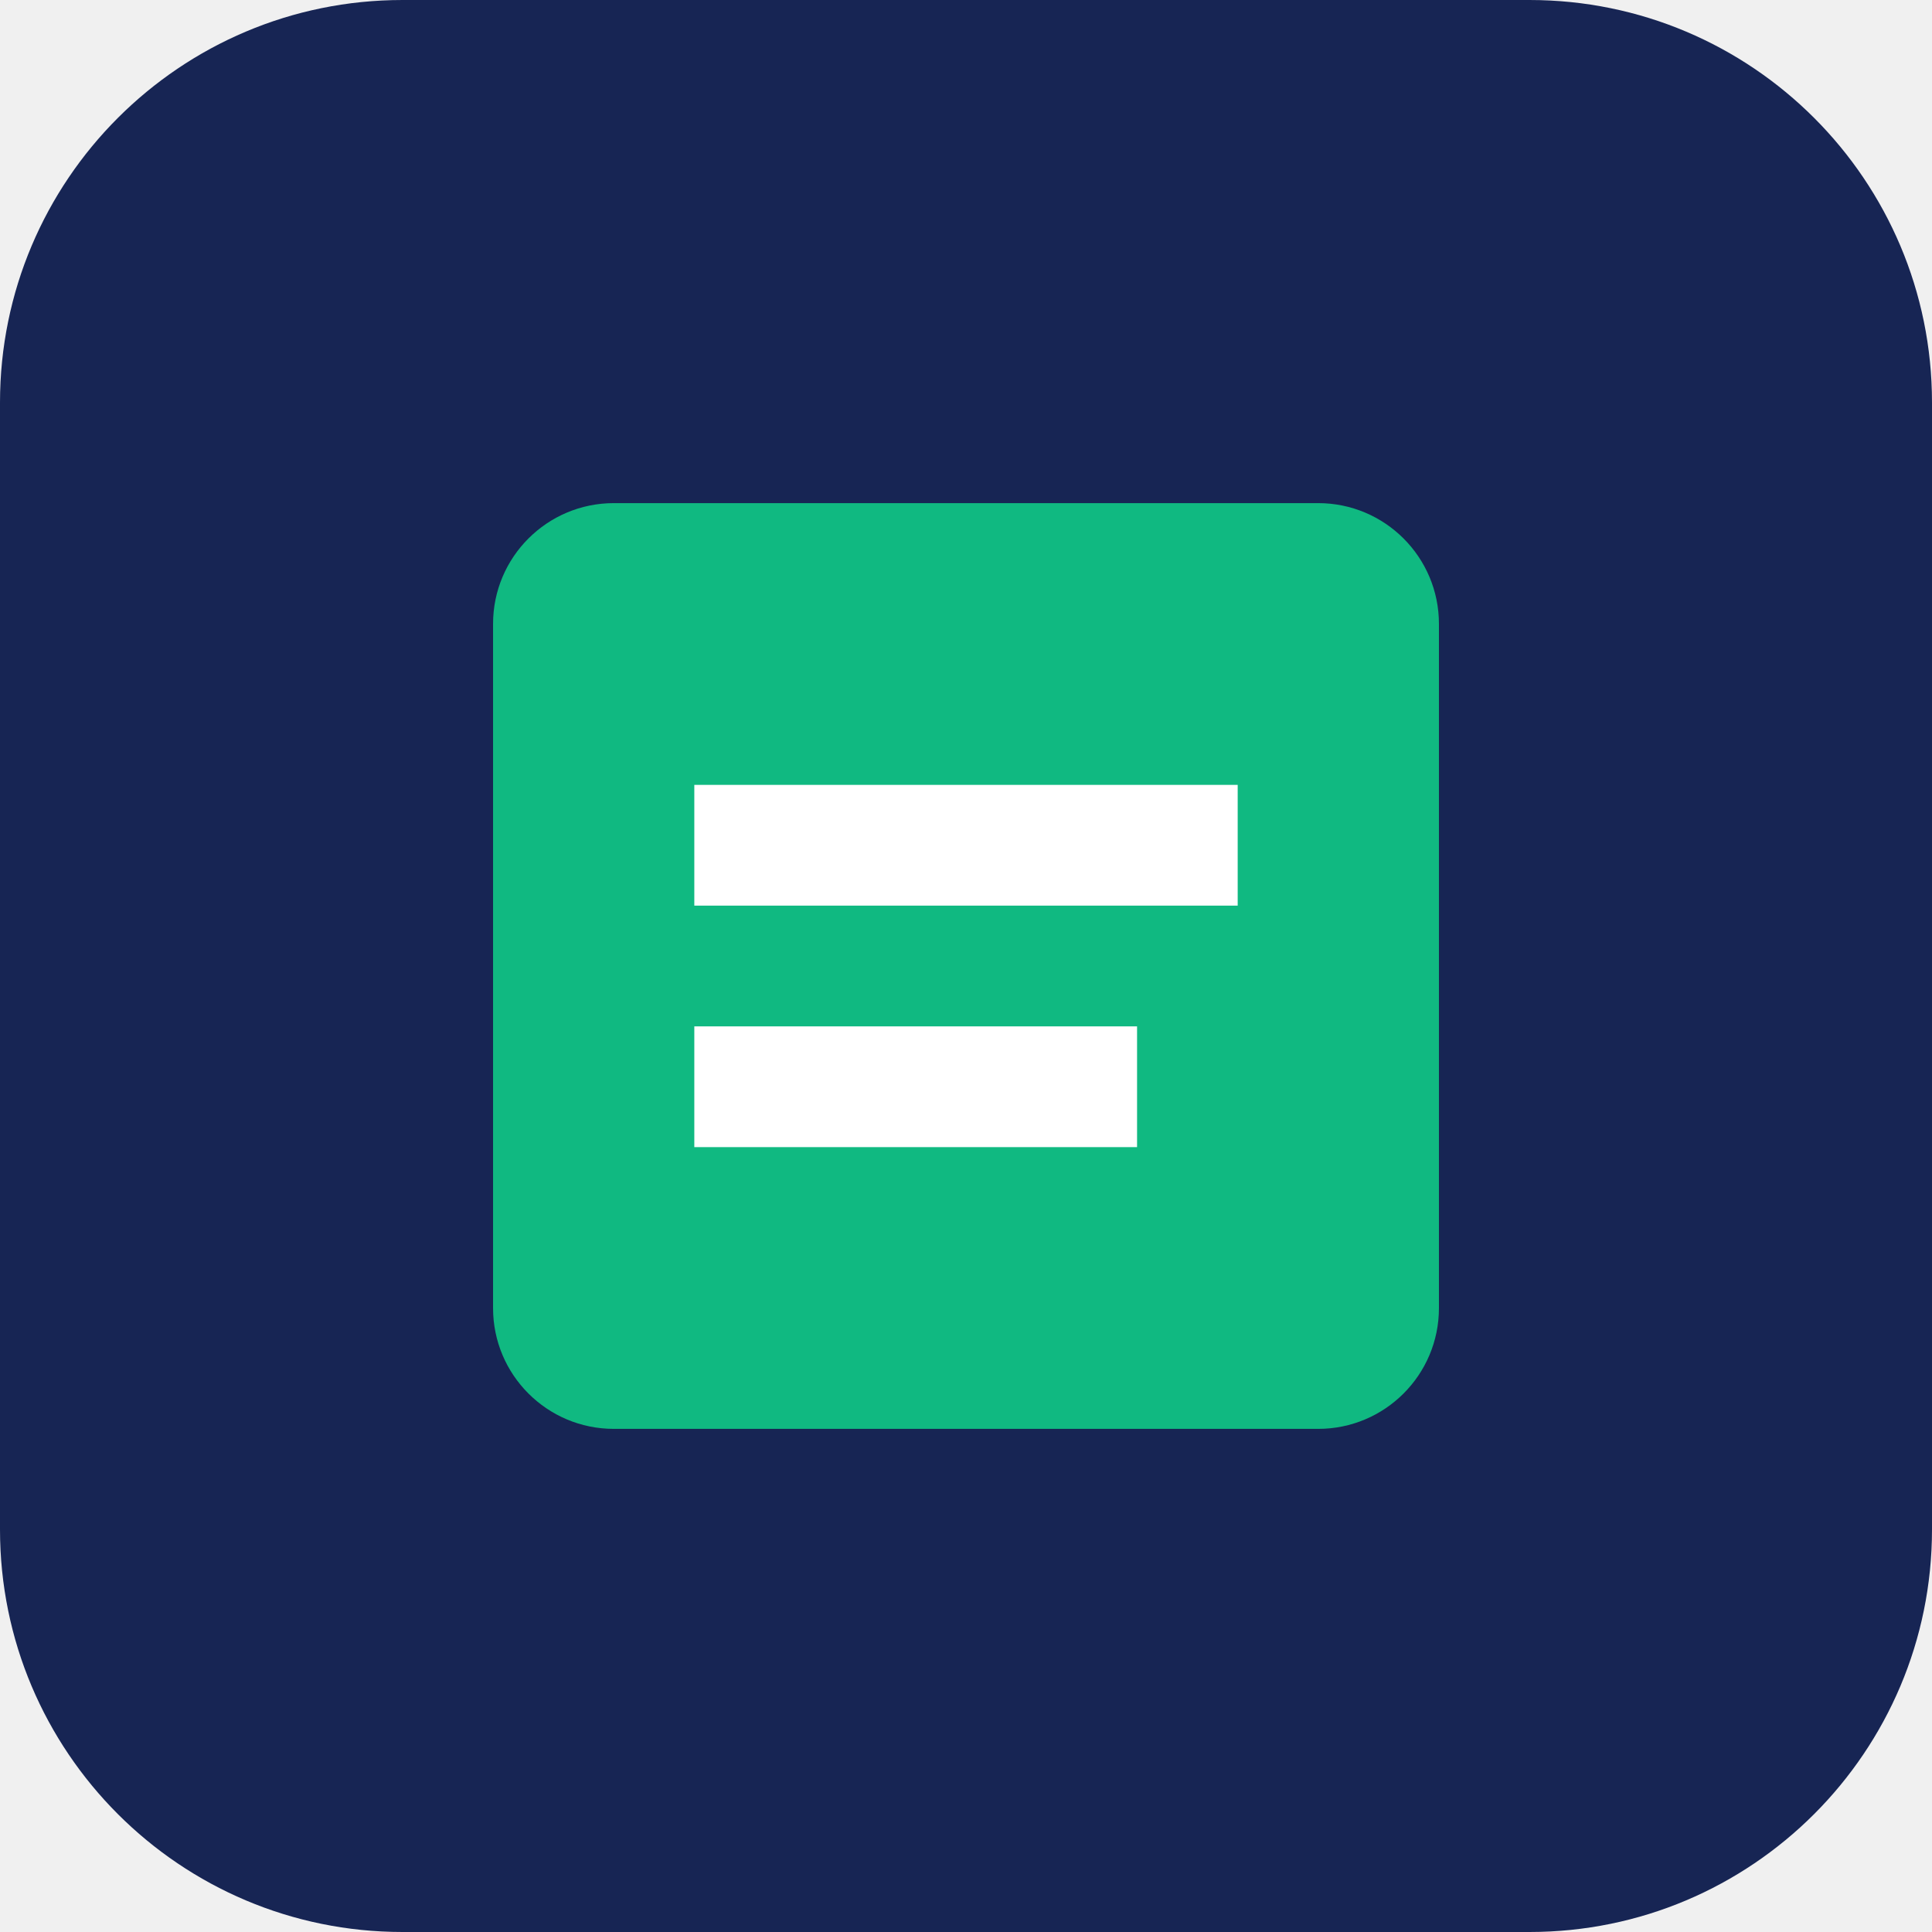
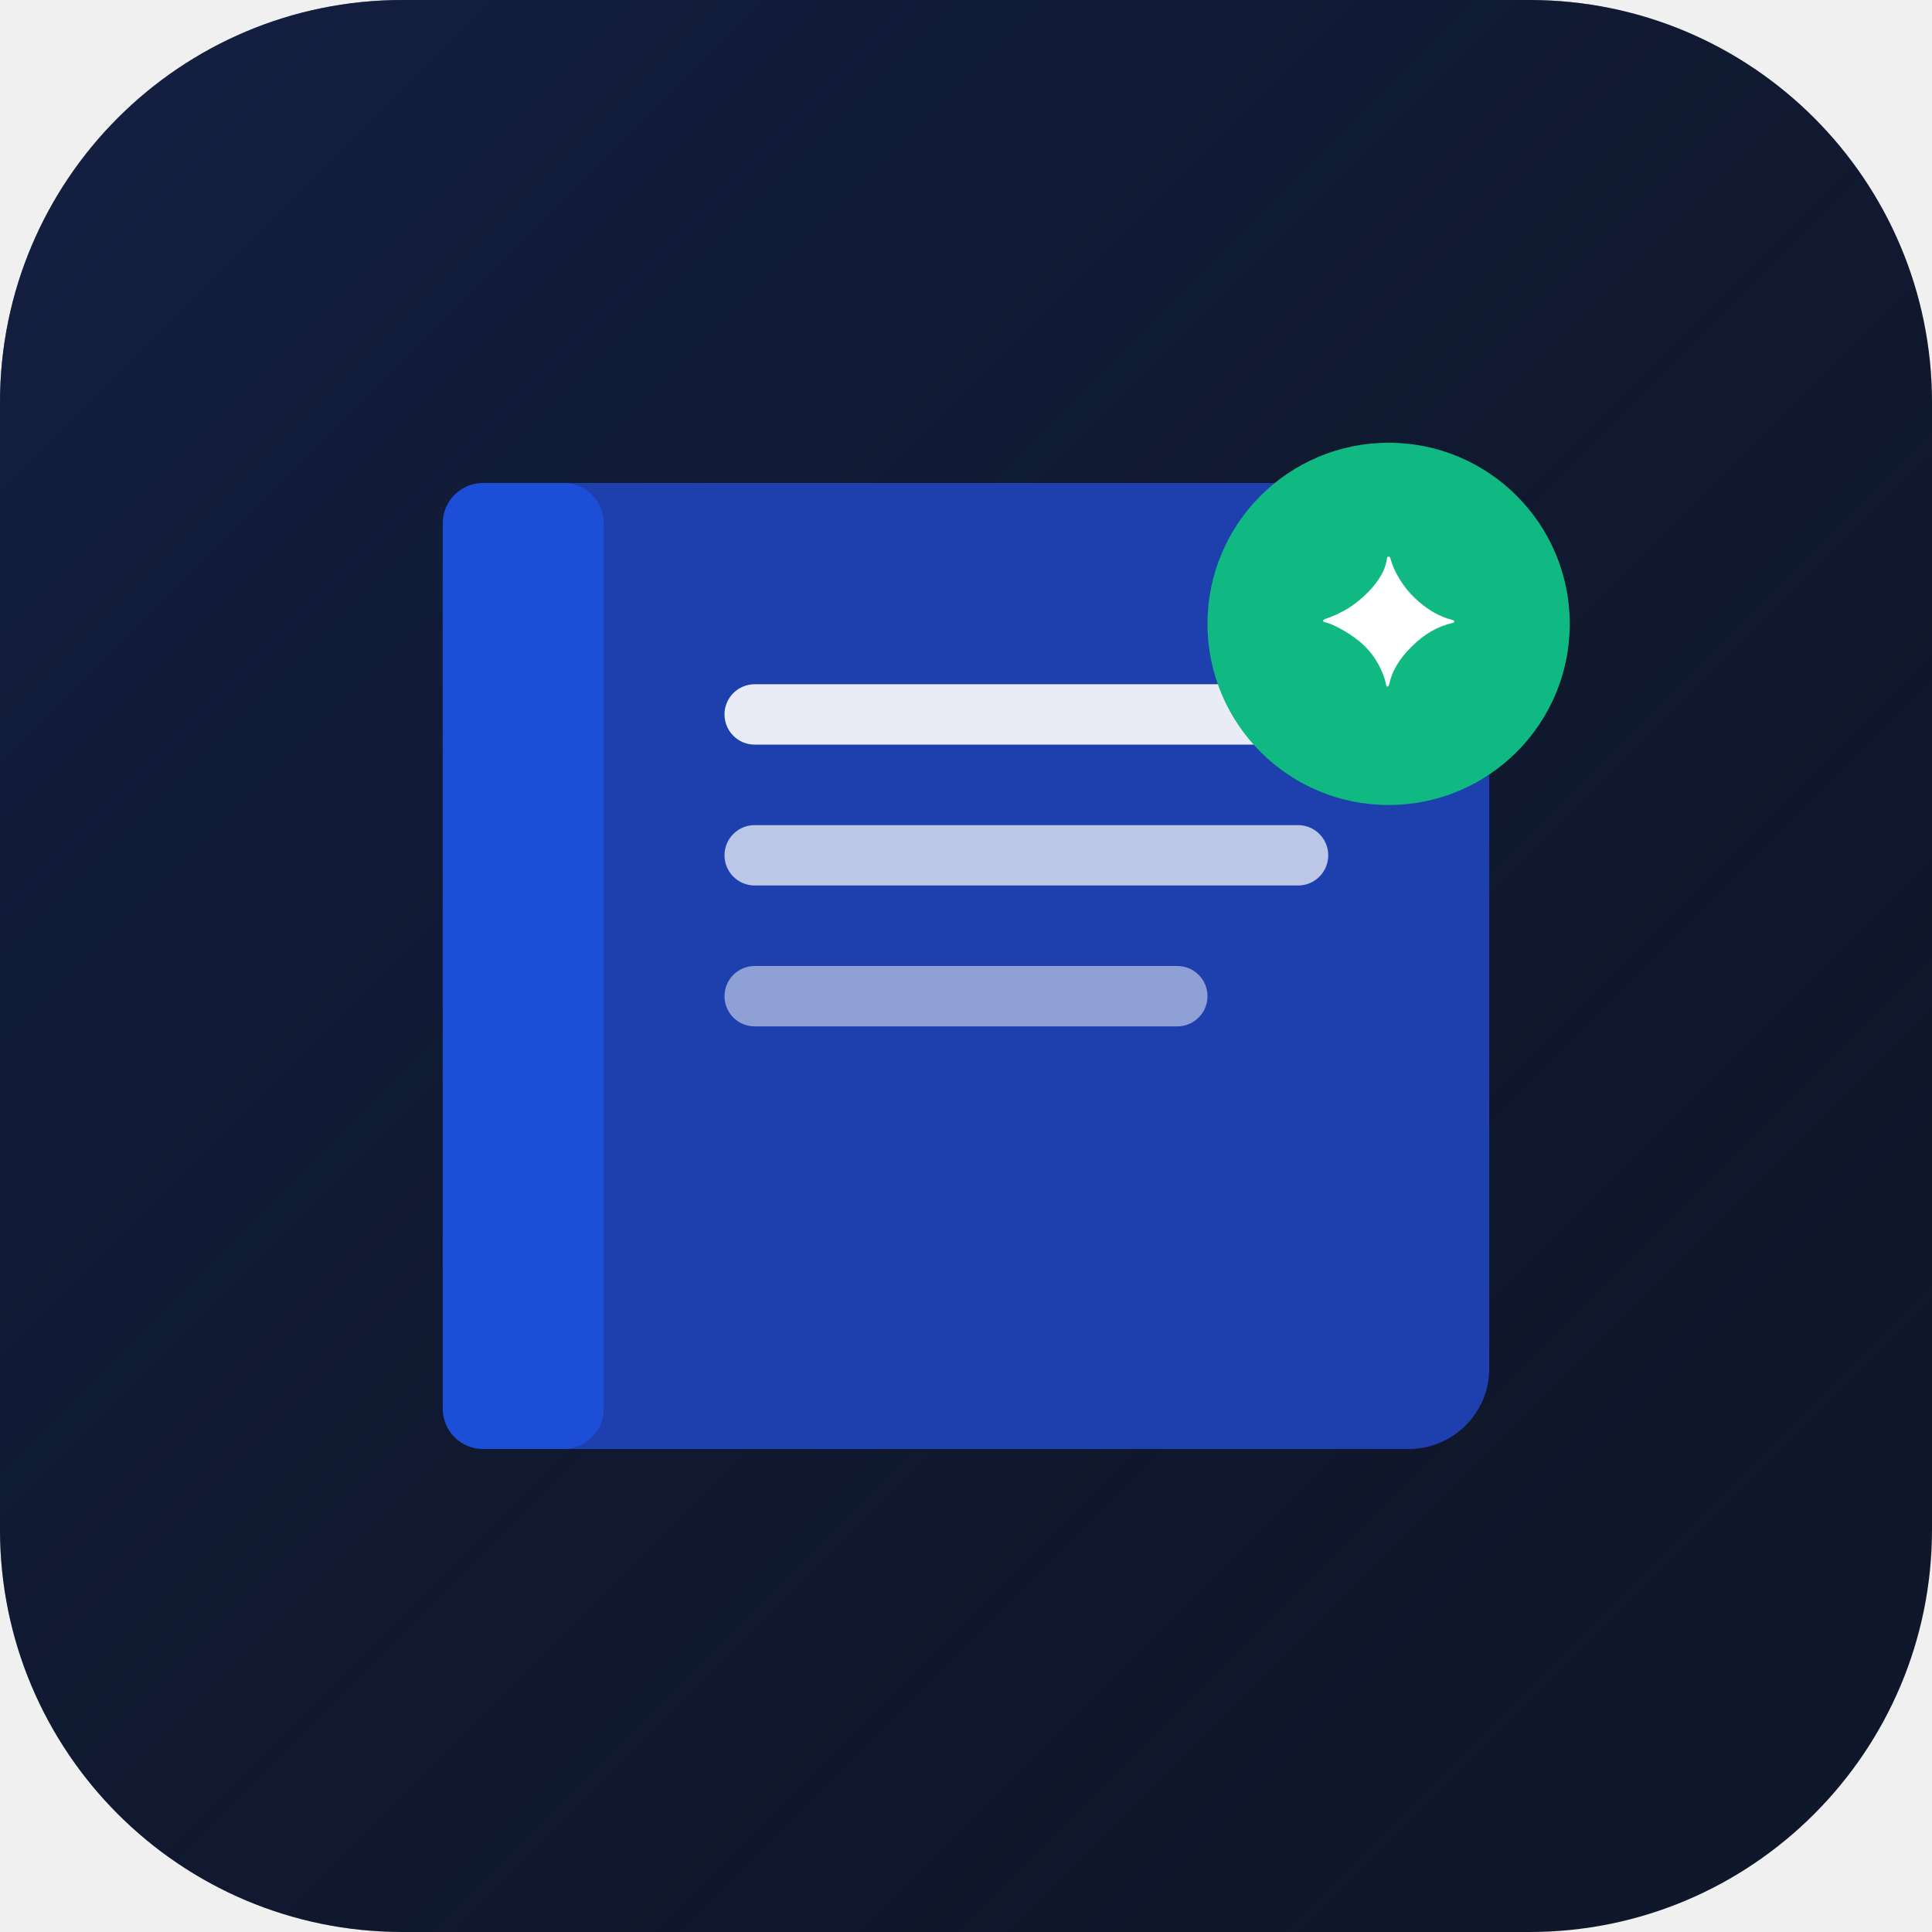
<svg xmlns="http://www.w3.org/2000/svg" width="192" height="192" viewBox="0 0 192 192" fill="none">
-   <rect width="192" height="192" rx="40" fill="#172554" />
-   <path d="M49 62C49 55.373 54.373 50 61 50H131C137.627 50 143 55.373 143 62V130C143 136.627 137.627 142 131 142H61C54.373 142 49 136.627 49 130V62Z" fill="#10B981" />
-   <path d="M69 78H123V90H69V78Z" fill="white" />
-   <path d="M69 102H113V114H69V102Z" fill="white" />
+   <rect width="192" height="192" rx="40" fill="#0f172a" />
+   <rect width="192" height="192" rx="40" fill="url(#grad)" />
+   <rect x="44" y="48" width="104" height="96" rx="8" fill="#1e40af" />
+   <rect x="44" y="48" width="16" height="96" rx="4" fill="#1d4ed8" />
+   <rect x="72" y="68" width="60" height="6" rx="3" fill="white" opacity="0.9" />
+   <rect x="72" y="82" width="60" height="6" rx="3" fill="white" opacity="0.7" />
+   <rect x="72" y="96" width="48" height="6" rx="3" fill="white" opacity="0.5" />
+   <circle cx="138" cy="62" r="18" fill="#10b981" />
+   <text x="138" y="68" text-anchor="middle" font-size="18" fill="white">✦</text>
+   <defs>
+     <linearGradient id="grad" x1="0" y1="0" x2="192" y2="192" gradientUnits="userSpaceOnUse">
+       <stop offset="0%" stop-color="#172554" stop-opacity="0.6" />
+       <stop offset="100%" stop-color="#0f172a" stop-opacity="0" />
+     </linearGradient>
+   </defs>
</svg>
